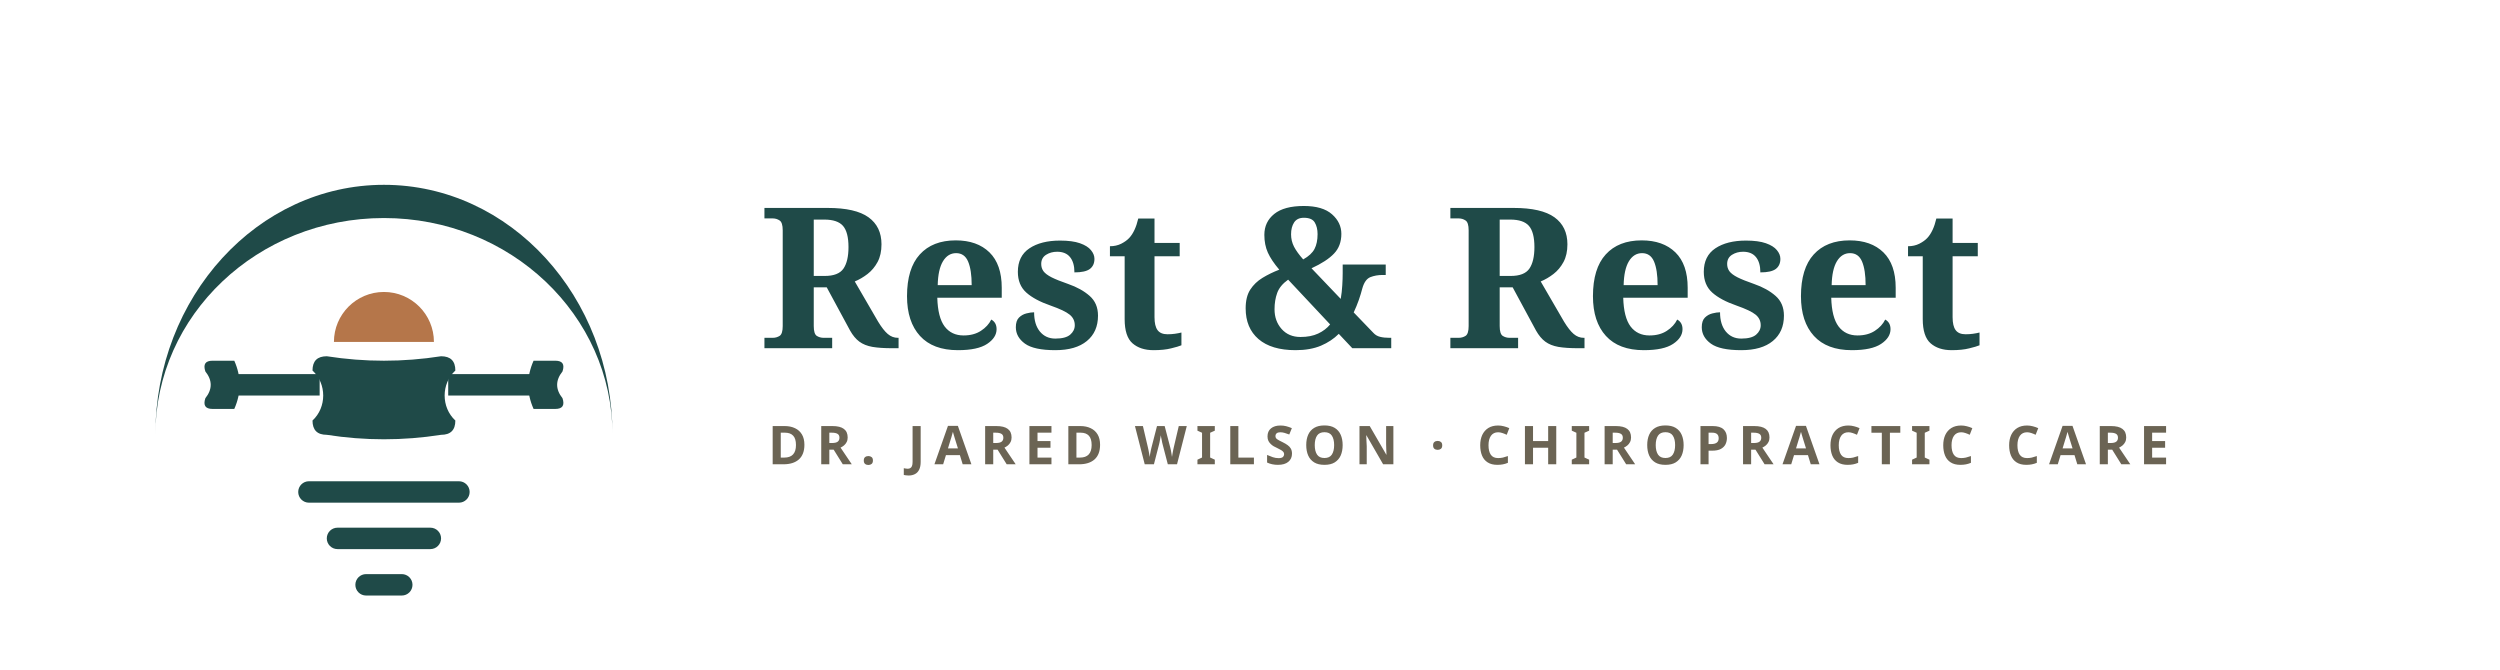
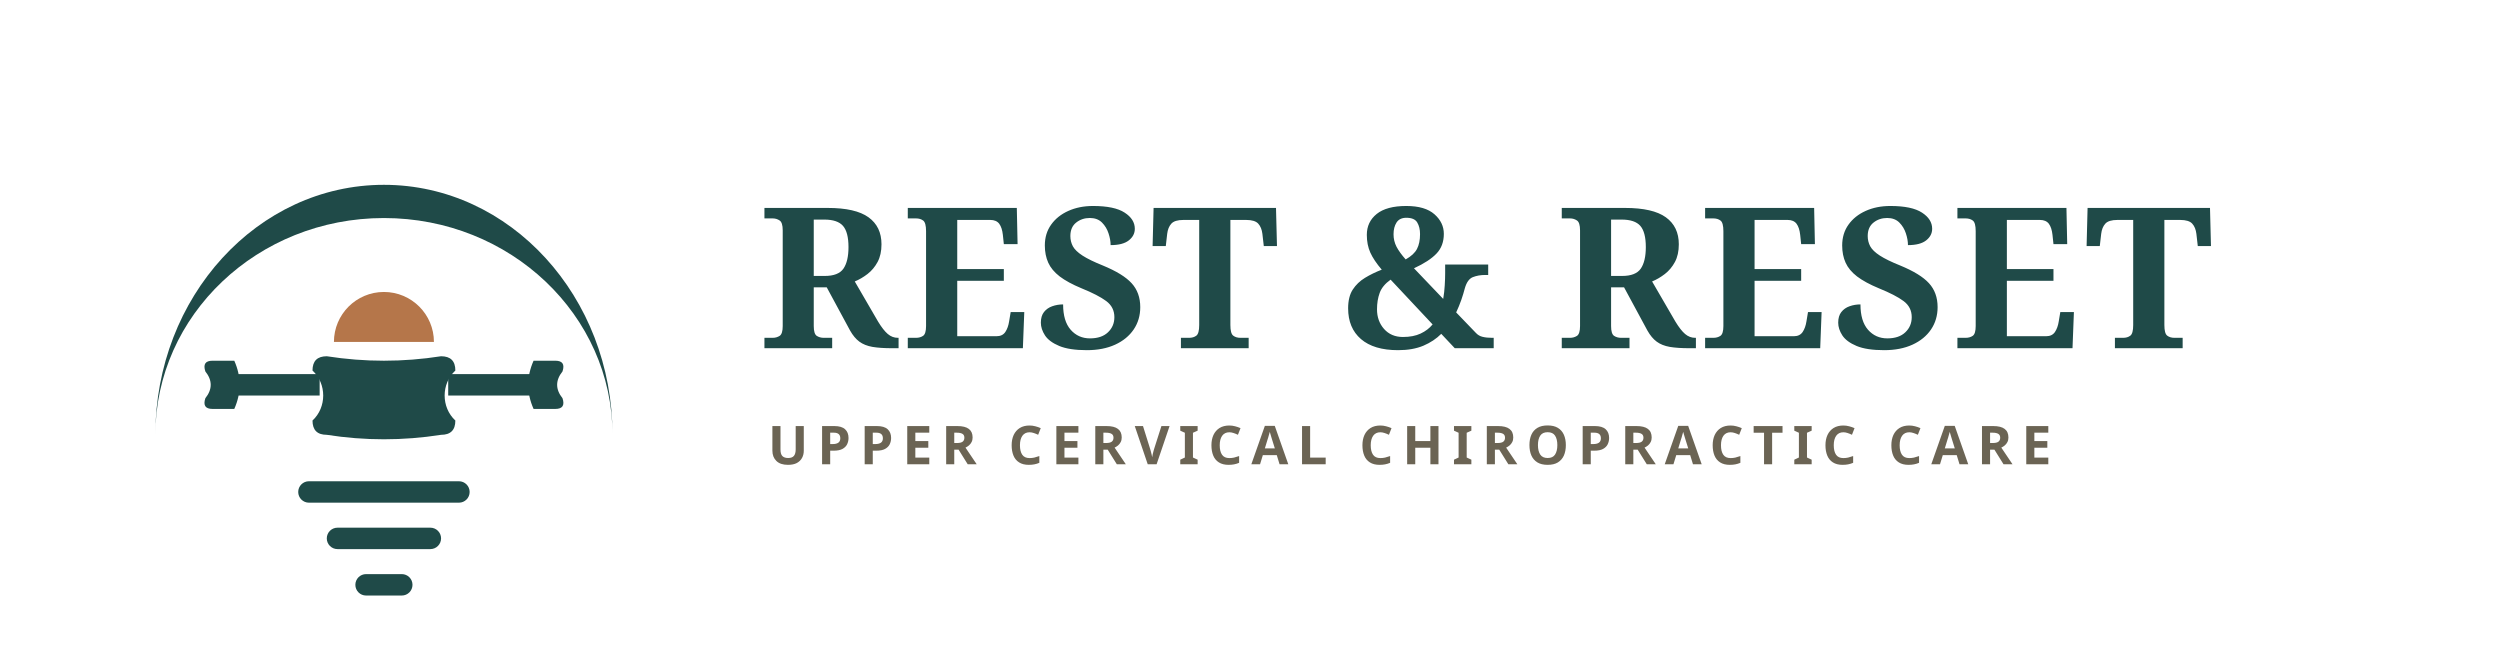
<svg xmlns="http://www.w3.org/2000/svg" viewBox="0 0 560 150">
  <g transform="translate(6 -5) scale(0.8)">
    <g fill="#1F4A48" color="#1F4A48">
      <path d="M36,128 A64,70 0 0 1 164,128 A60.1,57 0 0 0 36,128 Z" />
      <path fill="#B5764A" d="M86,102 A14,14 0 0 1 114,102 Z" />
      <path d="M84,106 Q100,108.5 116,106 Q120,106 120,110 C116,113.7 116,120.3 120,124 Q120,128 116,128 Q100,130.5 84,128 Q80,128 80,124 C84,120.3 84,113.7 80,110 Q80,106 84,106 Z" />
      <rect x="53.6" y="111" width="28.4" height="6" />
      <path d="M58.1,107.25 H52 Q49,107.25 50,110.25 Q53,114 50,117.75 Q49,120.75 52,120.75 H58.1 Q61.1,114 58.1,107.25 Z" />
      <rect x="118" y="111" width="28.4" height="6" />
      <path d="M141.9,107.25 H148 Q151,107.25 150,110.25 Q147,114 150,117.75 Q151,120.75 148,120.75 H141.9 Q138.9,114 141.9,107.25 Z" />
      <rect x="76" y="141" width="48" height="6" rx="3" />
      <rect x="84" y="154" width="32" height="6" rx="3" />
      <rect x="92" y="167" width="16" height="6" rx="3" />
    </g>
  </g>
-   <text x="170" y="78" font-family="Lora, Georgia, serif" font-weight="600" font-size="44" fill="#1F4A48">Rest &amp; Reset</text>
-   <text x="172" y="104" font-family="Archivo, sans-serif" font-weight="600" font-size="12" letter-spacing="2" fill="#6B6454">DR. JARED WILSON · CHIROPRACTIC CARE</text>
+   <text x="170" y="78" font-family="Lora, Georgia, serif" font-weight="600" font-size="44" letter-spacing="1" fill="#1F4A48">REST &amp; RESET</text>
+   <text x="172" y="104" font-family="Archivo, sans-serif" font-weight="600" font-size="12" letter-spacing="2" fill="#6B6454">UPPER CERVICAL CHIROPRACTIC CARE</text>
</svg>
